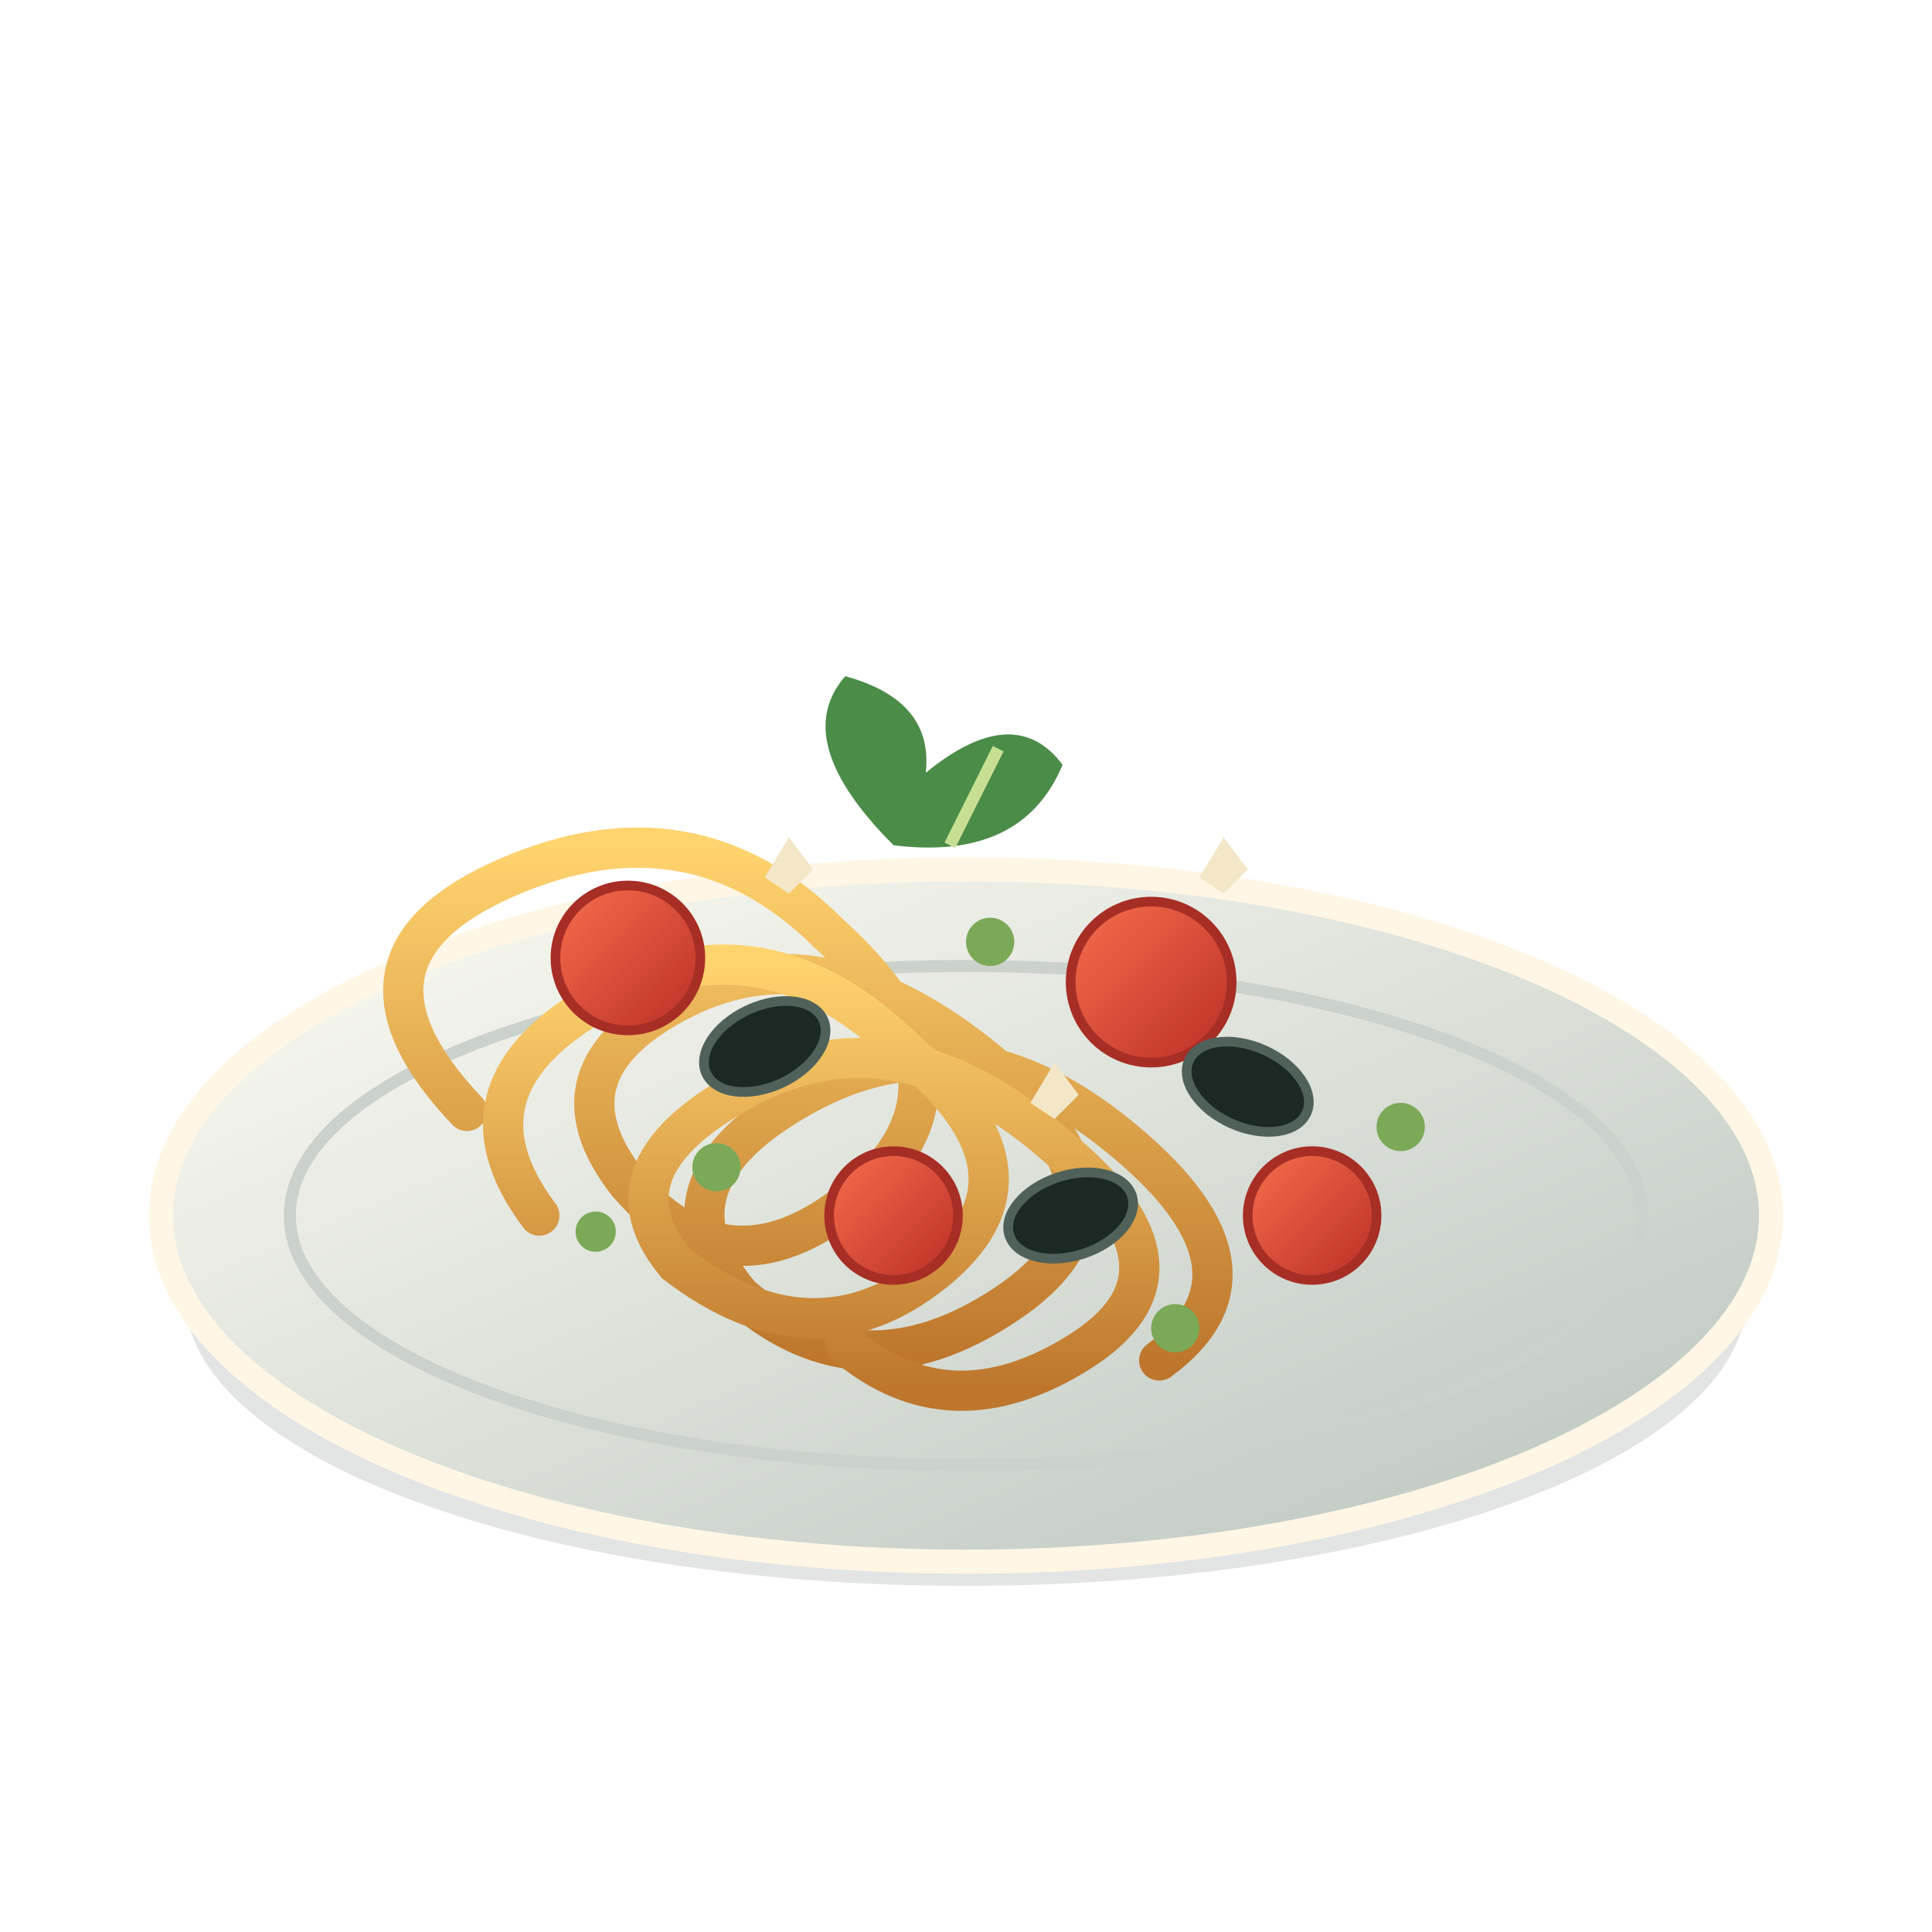
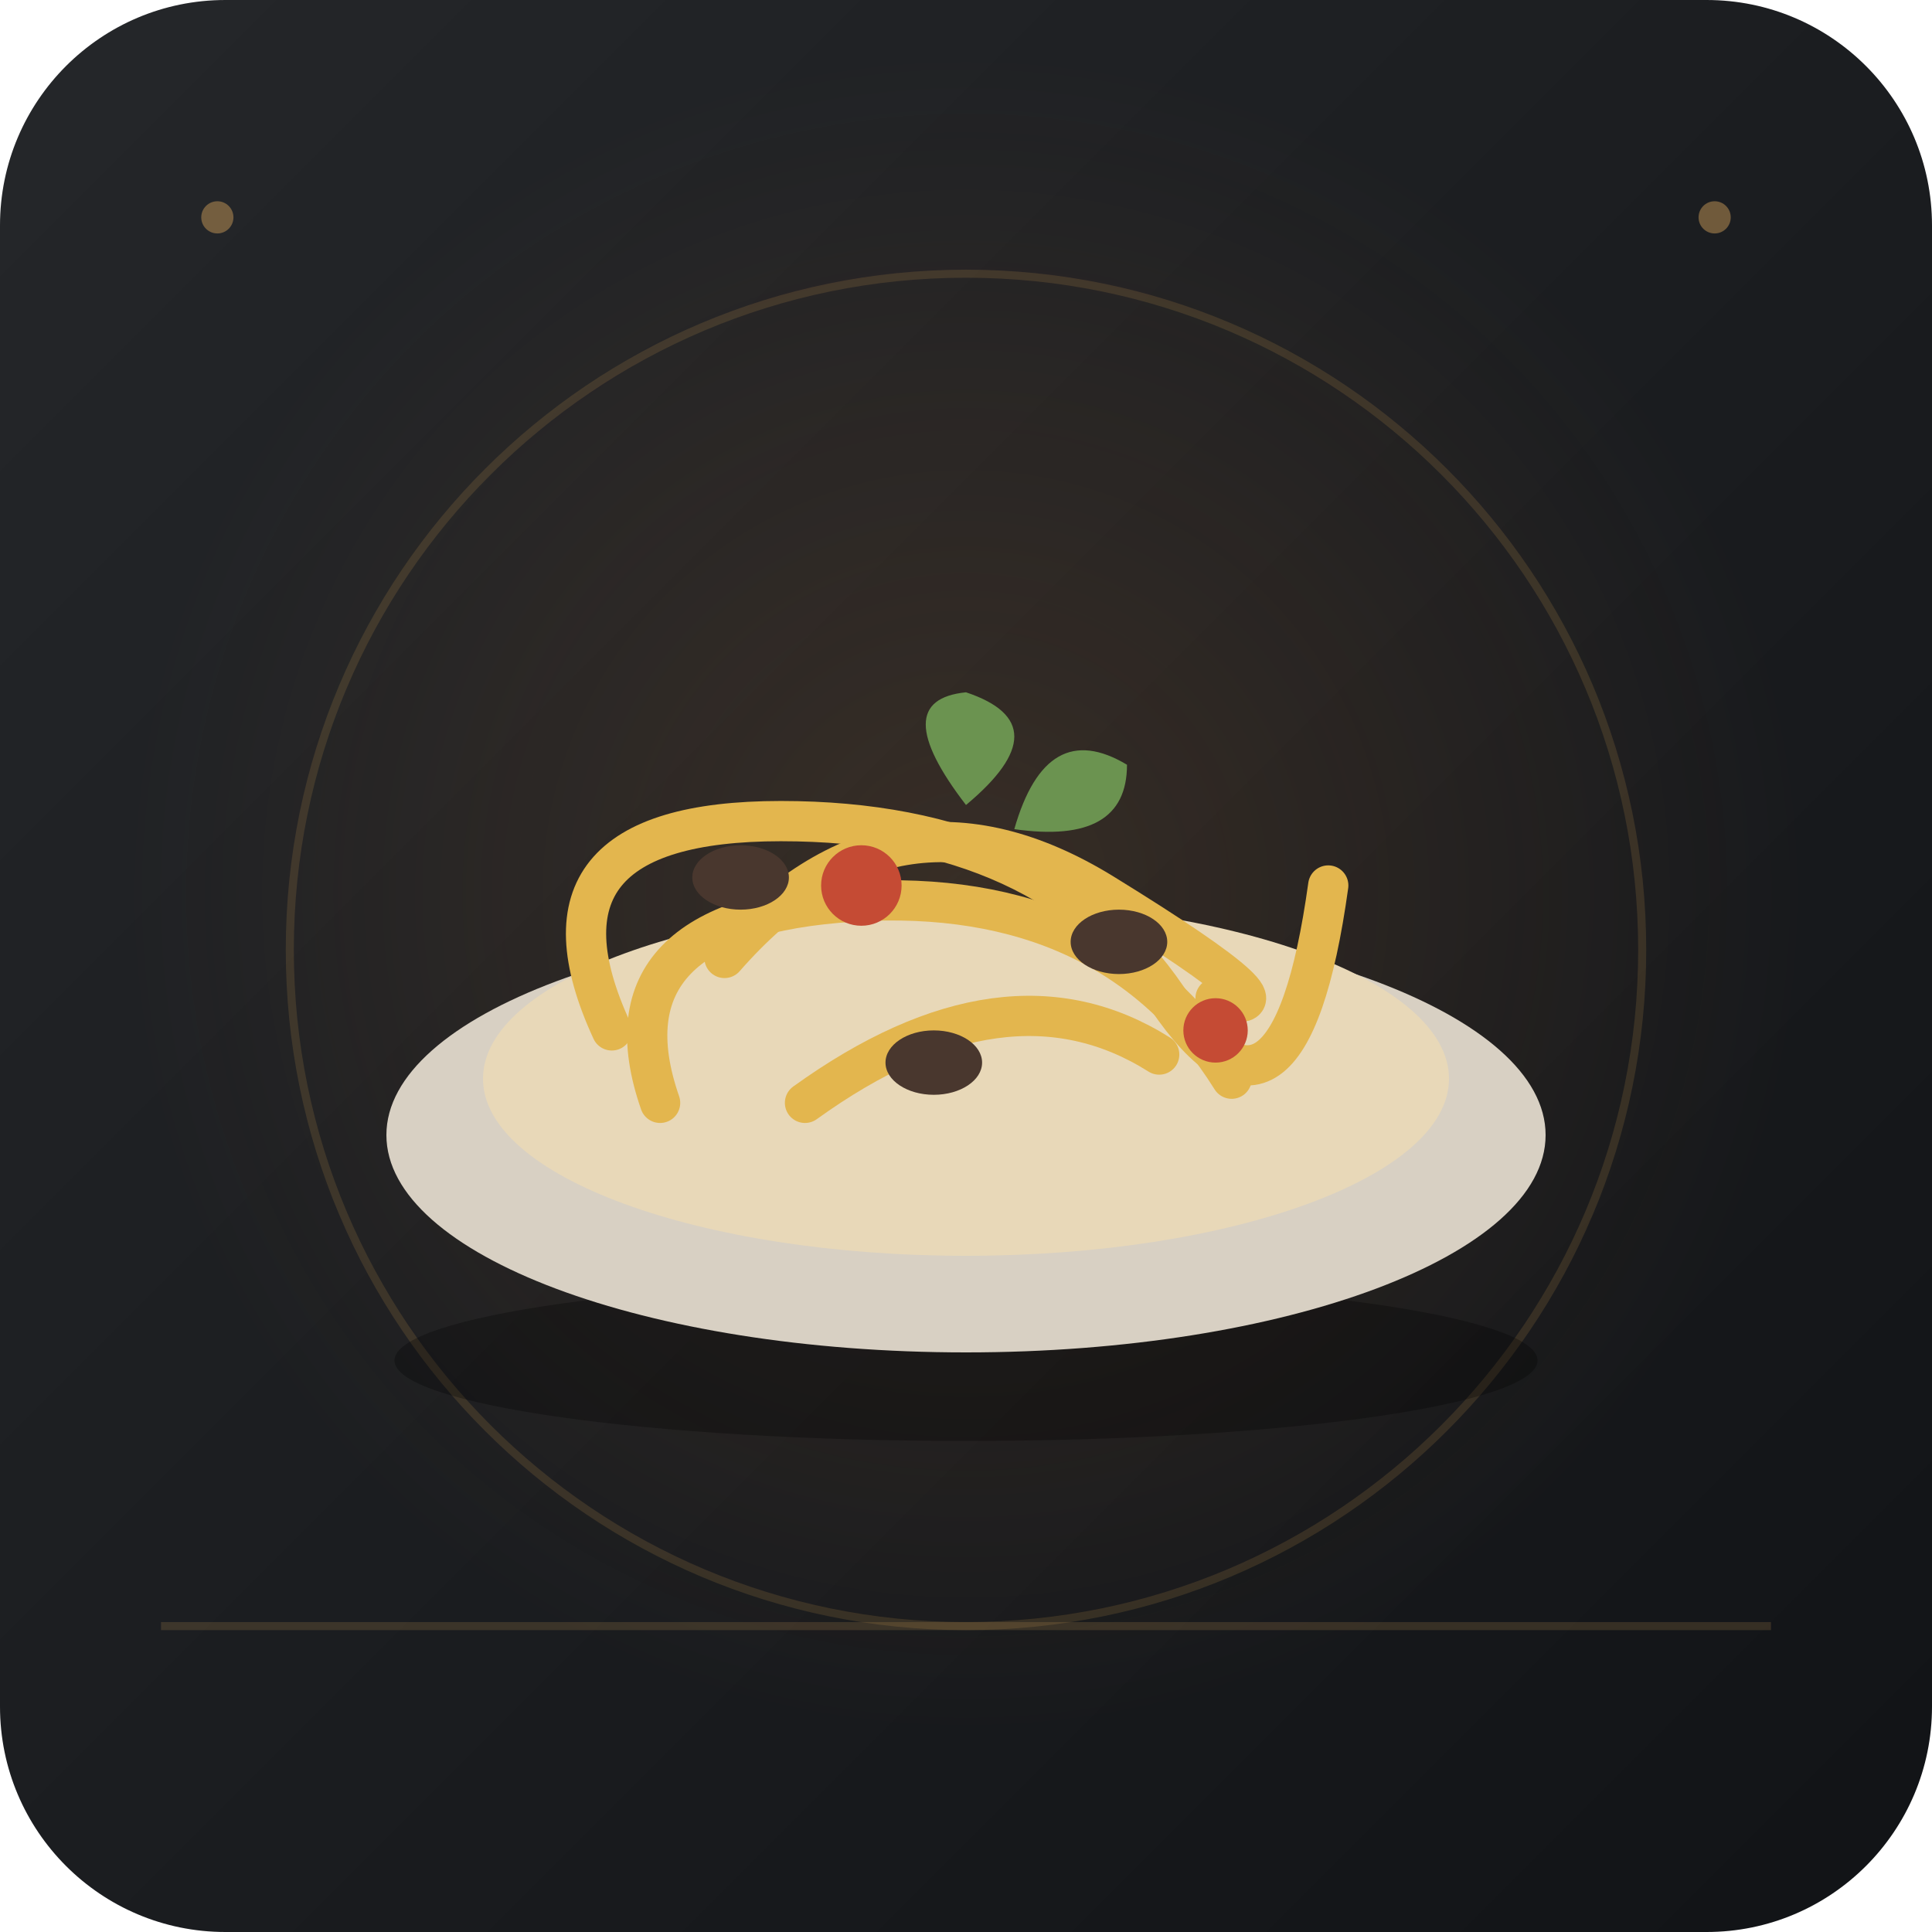
- <svg xmlns="http://www.w3.org/2000/svg" viewBox="0 0 240 240" role="img" aria-labelledby="svg-title svg-desc">
+ <svg xmlns="http://www.w3.org/2000/svg" width="1024" height="1024" viewBox="0 0 240 240" role="img" aria-labelledby="t-spaghetti-puttanesca d-spaghetti-puttanesca">
  <defs>
-     <linearGradient id="plate" x2="1" y2="1">
-       <stop stop-color="#fffdf5" />
-       <stop offset="1" stop-color="#b8c4bd" />
+     <linearGradient id="bg" x1="0" y1="0" x2="1" y2="1">
+       <stop stop-color="#25272a" />
+       <stop offset="1" stop-color="#111316" />
    </linearGradient>
-     <linearGradient id="pasta" x2="0" y2="1">
-       <stop stop-color="#ffd36e" />
-       <stop offset="1" stop-color="#bd762c" />
-     </linearGradient>
-     <linearGradient id="tomato" x2="1" y2="1">
-       <stop stop-color="#f86e4e" />
-       <stop offset="1" stop-color="#b92e25" />
-     </linearGradient>
+     <radialGradient id="glow">
+       <stop stop-color="#b8753c" stop-opacity=".18" />
+       <stop offset="1" stop-color="#b8753c" stop-opacity="0" />
+     </radialGradient>
  </defs>
-   <ellipse cx="120" cy="161" rx="97" ry="36" fill="#151a17" opacity=".12" />
-   <ellipse cx="120" cy="151" rx="100" ry="43" fill="url(#plate)" stroke="#fff6e6" stroke-width="3" />
-   <ellipse cx="120" cy="151" rx="84" ry="31" fill="none" stroke="#cbd2cb" stroke-width="1.5" />
-   <g fill="none" stroke="url(#pasta)" stroke-width="5" stroke-linecap="round">
-     <path d="M58 138q-18-19 5-29t40 7q20 18 4 32t-29-1q-11-14 7-23t39 9q19 17 1 29t-33-1q-12-14 8-25t40 6q19 16 4 27" />
-     <path d="M67 151q-12-16 8-27t38 7q18 15 3 27t-32-1q-10-12 9-22t39 8q18 15 2 25t-29-1" />
+   <rect width="240" height="240" rx="28" fill="url(#bg)" />
+   <circle cx="120" cy="111" r="104" fill="url(#glow)" />
+   <circle cx="120" cy="118" r="84" fill="none" stroke="#f0b65a" stroke-opacity=".14" />
+   <ellipse cx="120" cy="169" rx="71" ry="10" fill="#000" opacity=".28" />
+   <ellipse cx="120" cy="141" rx="72" ry="27" fill="#d8d0c3" />
+   <ellipse cx="120" cy="134" rx="60" ry="22" fill="#e8d8b8" />
+   <g fill="none" stroke="#e3b64e" stroke-width="5" stroke-linecap="round">
+     <path d="M76 128 Q64 102 97 102 T145 124 T165 110" />
+     <path d="M82 137 Q74 114 106 112 T153 134" />
+     <path d="M90 119 Q111 95 137 111 T151 124" />
+     <path d="M100 137 Q125 119 144 131" />
  </g>
-   <g fill="url(#tomato)" stroke="#a72e25" stroke-width="1.2">
-     <circle cx="78" cy="119" r="9" />
-     <circle cx="143" cy="122" r="10" />
-     <circle cx="111" cy="151" r="8" />
-     <circle cx="163" cy="151" r="8" />
+   <g fill="#49372e">
+     <ellipse cx="92" cy="109" rx="6" ry="4" />
+     <ellipse cx="139" cy="117" rx="6" ry="4" />
+     <ellipse cx="116" cy="132" rx="6" ry="4" />
  </g>
-   <g fill="#1b2925" stroke="#50615a" stroke-width="1.2">
-     <ellipse cx="95" cy="130" rx="8" ry="5" transform="rotate(-25 95 130)" />
-     <ellipse cx="155" cy="135" rx="8" ry="5" transform="rotate(24 155 135)" />
-     <ellipse cx="133" cy="151" rx="8" ry="5" transform="rotate(-18 133 151)" />
+   <g fill="#c54b34">
+     <circle cx="107" cy="110" r="5" />
+     <circle cx="151" cy="128" r="4" />
  </g>
-   <g fill="#7ca957">
-     <circle cx="89" cy="145" r="3" />
-     <circle cx="123" cy="117" r="3" />
-     <circle cx="174" cy="140" r="3" />
-     <circle cx="74" cy="153" r="2.5" />
-     <circle cx="146" cy="165" r="3" />
+   <g fill="#6b9350">
+     <path d="M120 100 q-10 -13 0 -14 q12 4 0 14Z" />
+     <path d="M126 103 q4 -14 14 -8 q0 10 -14 8Z" />
  </g>
-   <path d="M111 105q-13-13-6-21 11 3 10 12 11-9 17-1-5 12-21 10Z" fill="#4b8c48" />
-   <path d="M118 105l6-12" stroke="#c6df93" stroke-width="1.5" />
-   <g fill="#f3e7c8">
-     <path d="M95 109l3-5 3 4-3 3Z" />
-     <path d="M149 109l3-5 3 4-3 3Z" />
-     <path d="M128 137l3-5 3 4-3 3Z" />
-   </g>
+   <path d="M20 202 H220" stroke="#d7a35b" stroke-opacity=".18" />
+   <circle cx="27" cy="27" r="2" fill="#d7a35b" opacity=".45" />
+   <circle cx="213" cy="27" r="2" fill="#d7a35b" opacity=".45" />
</svg>
